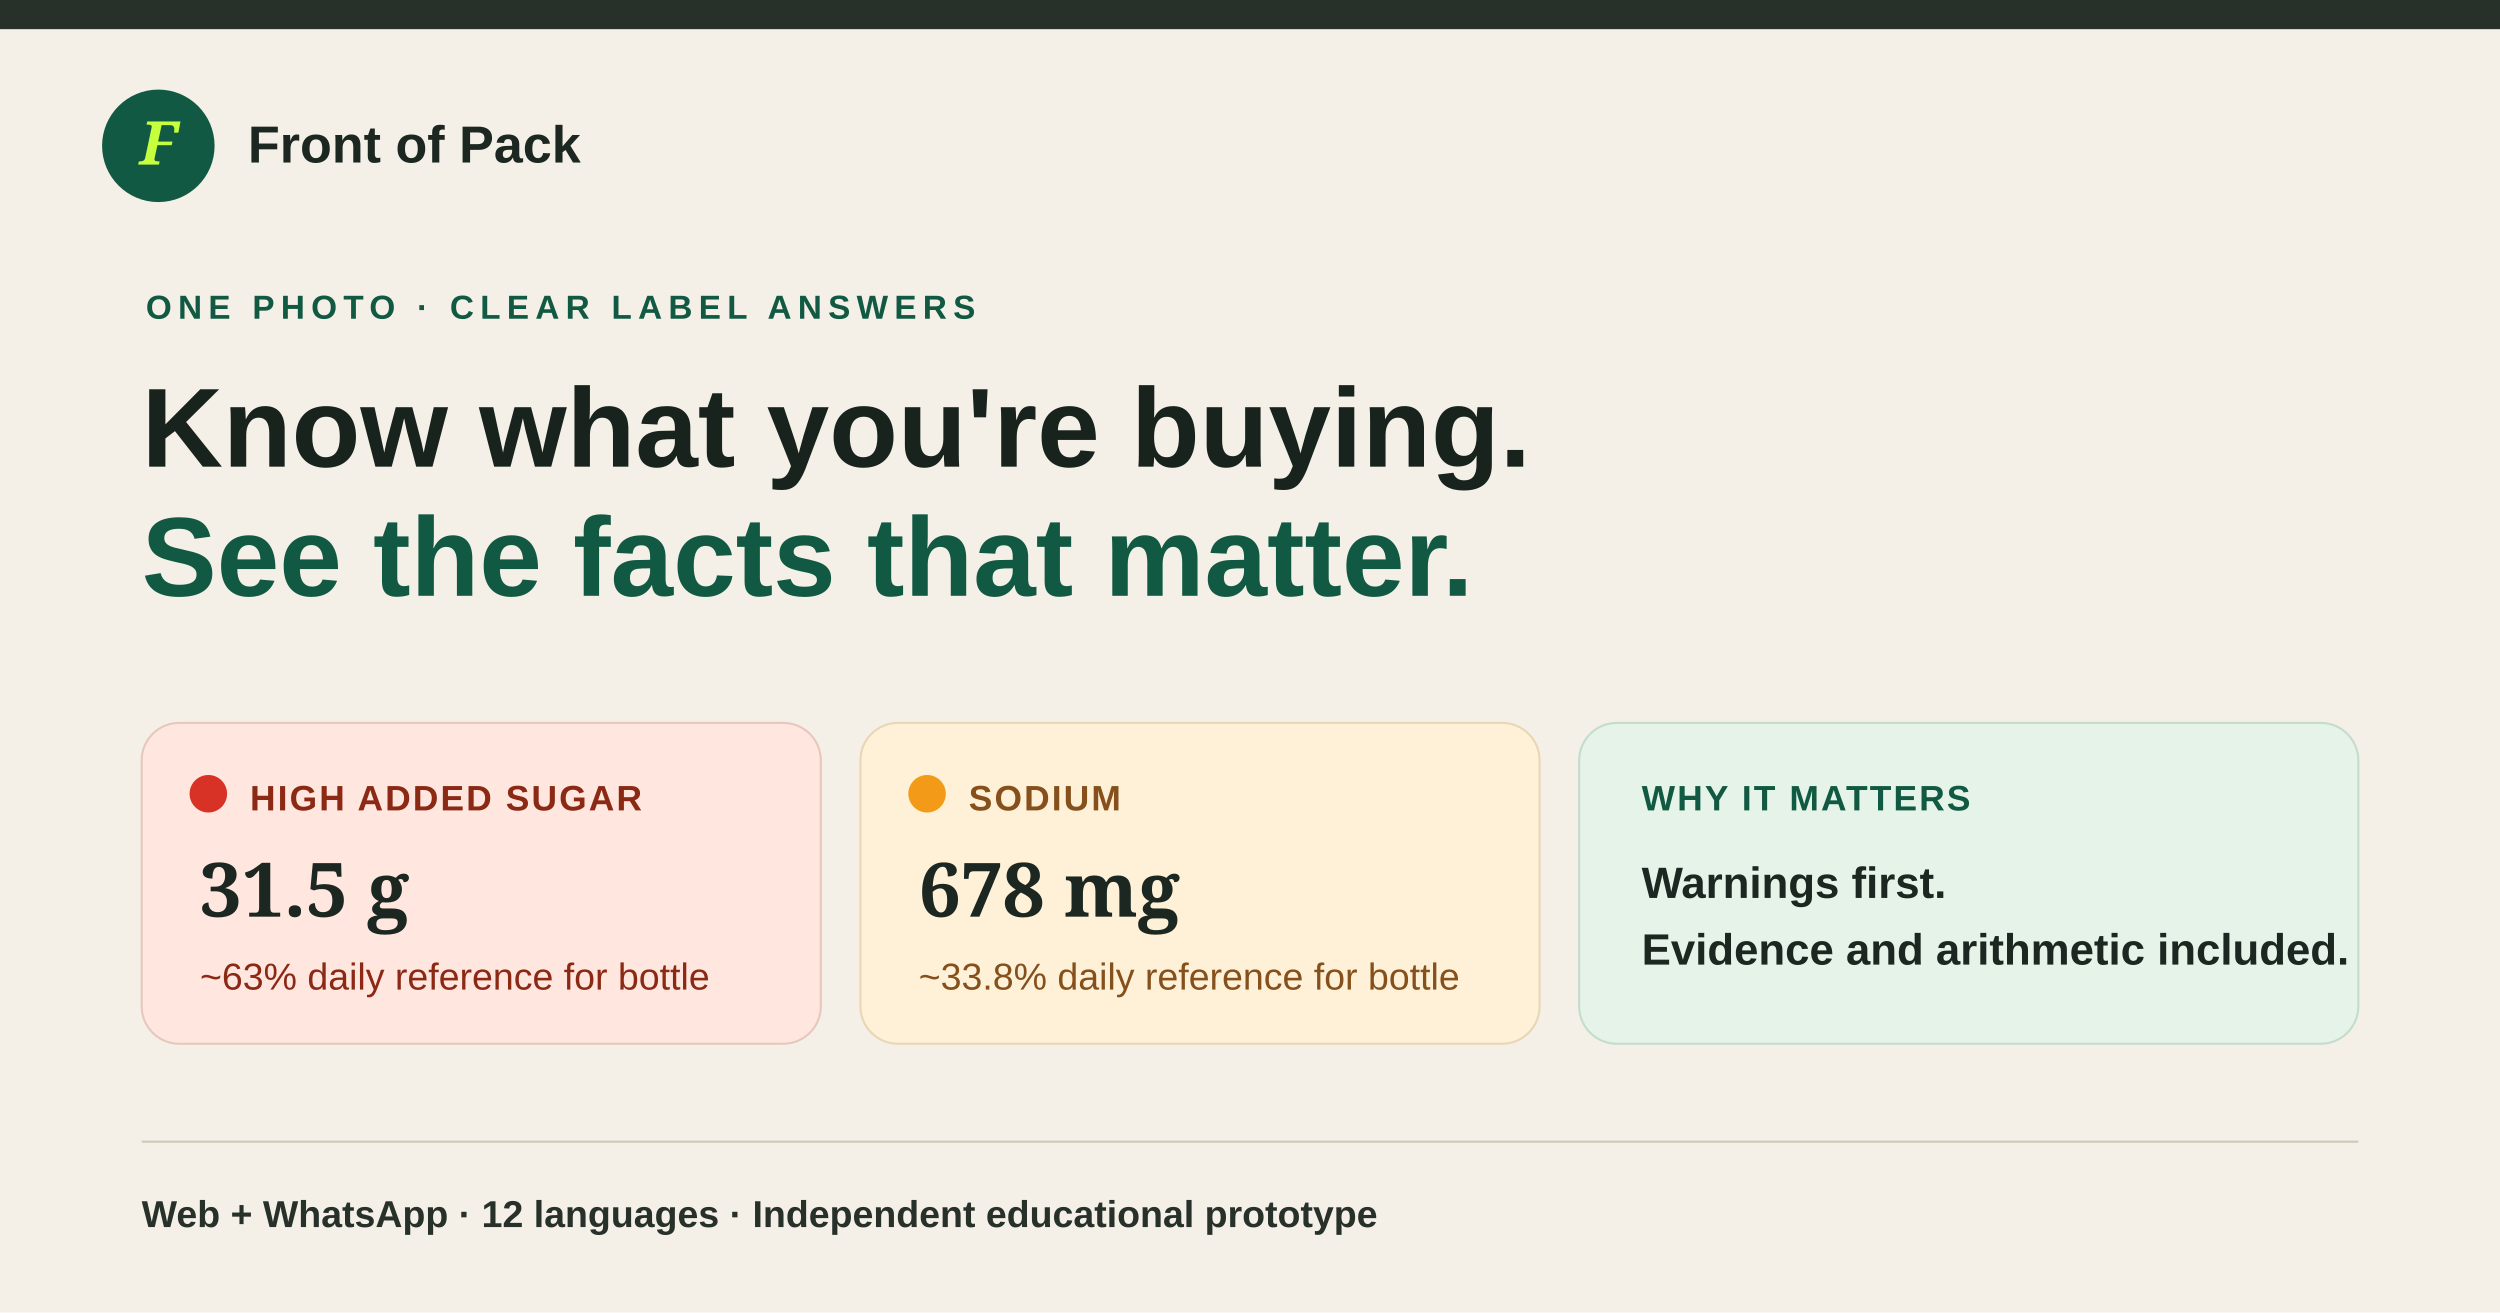
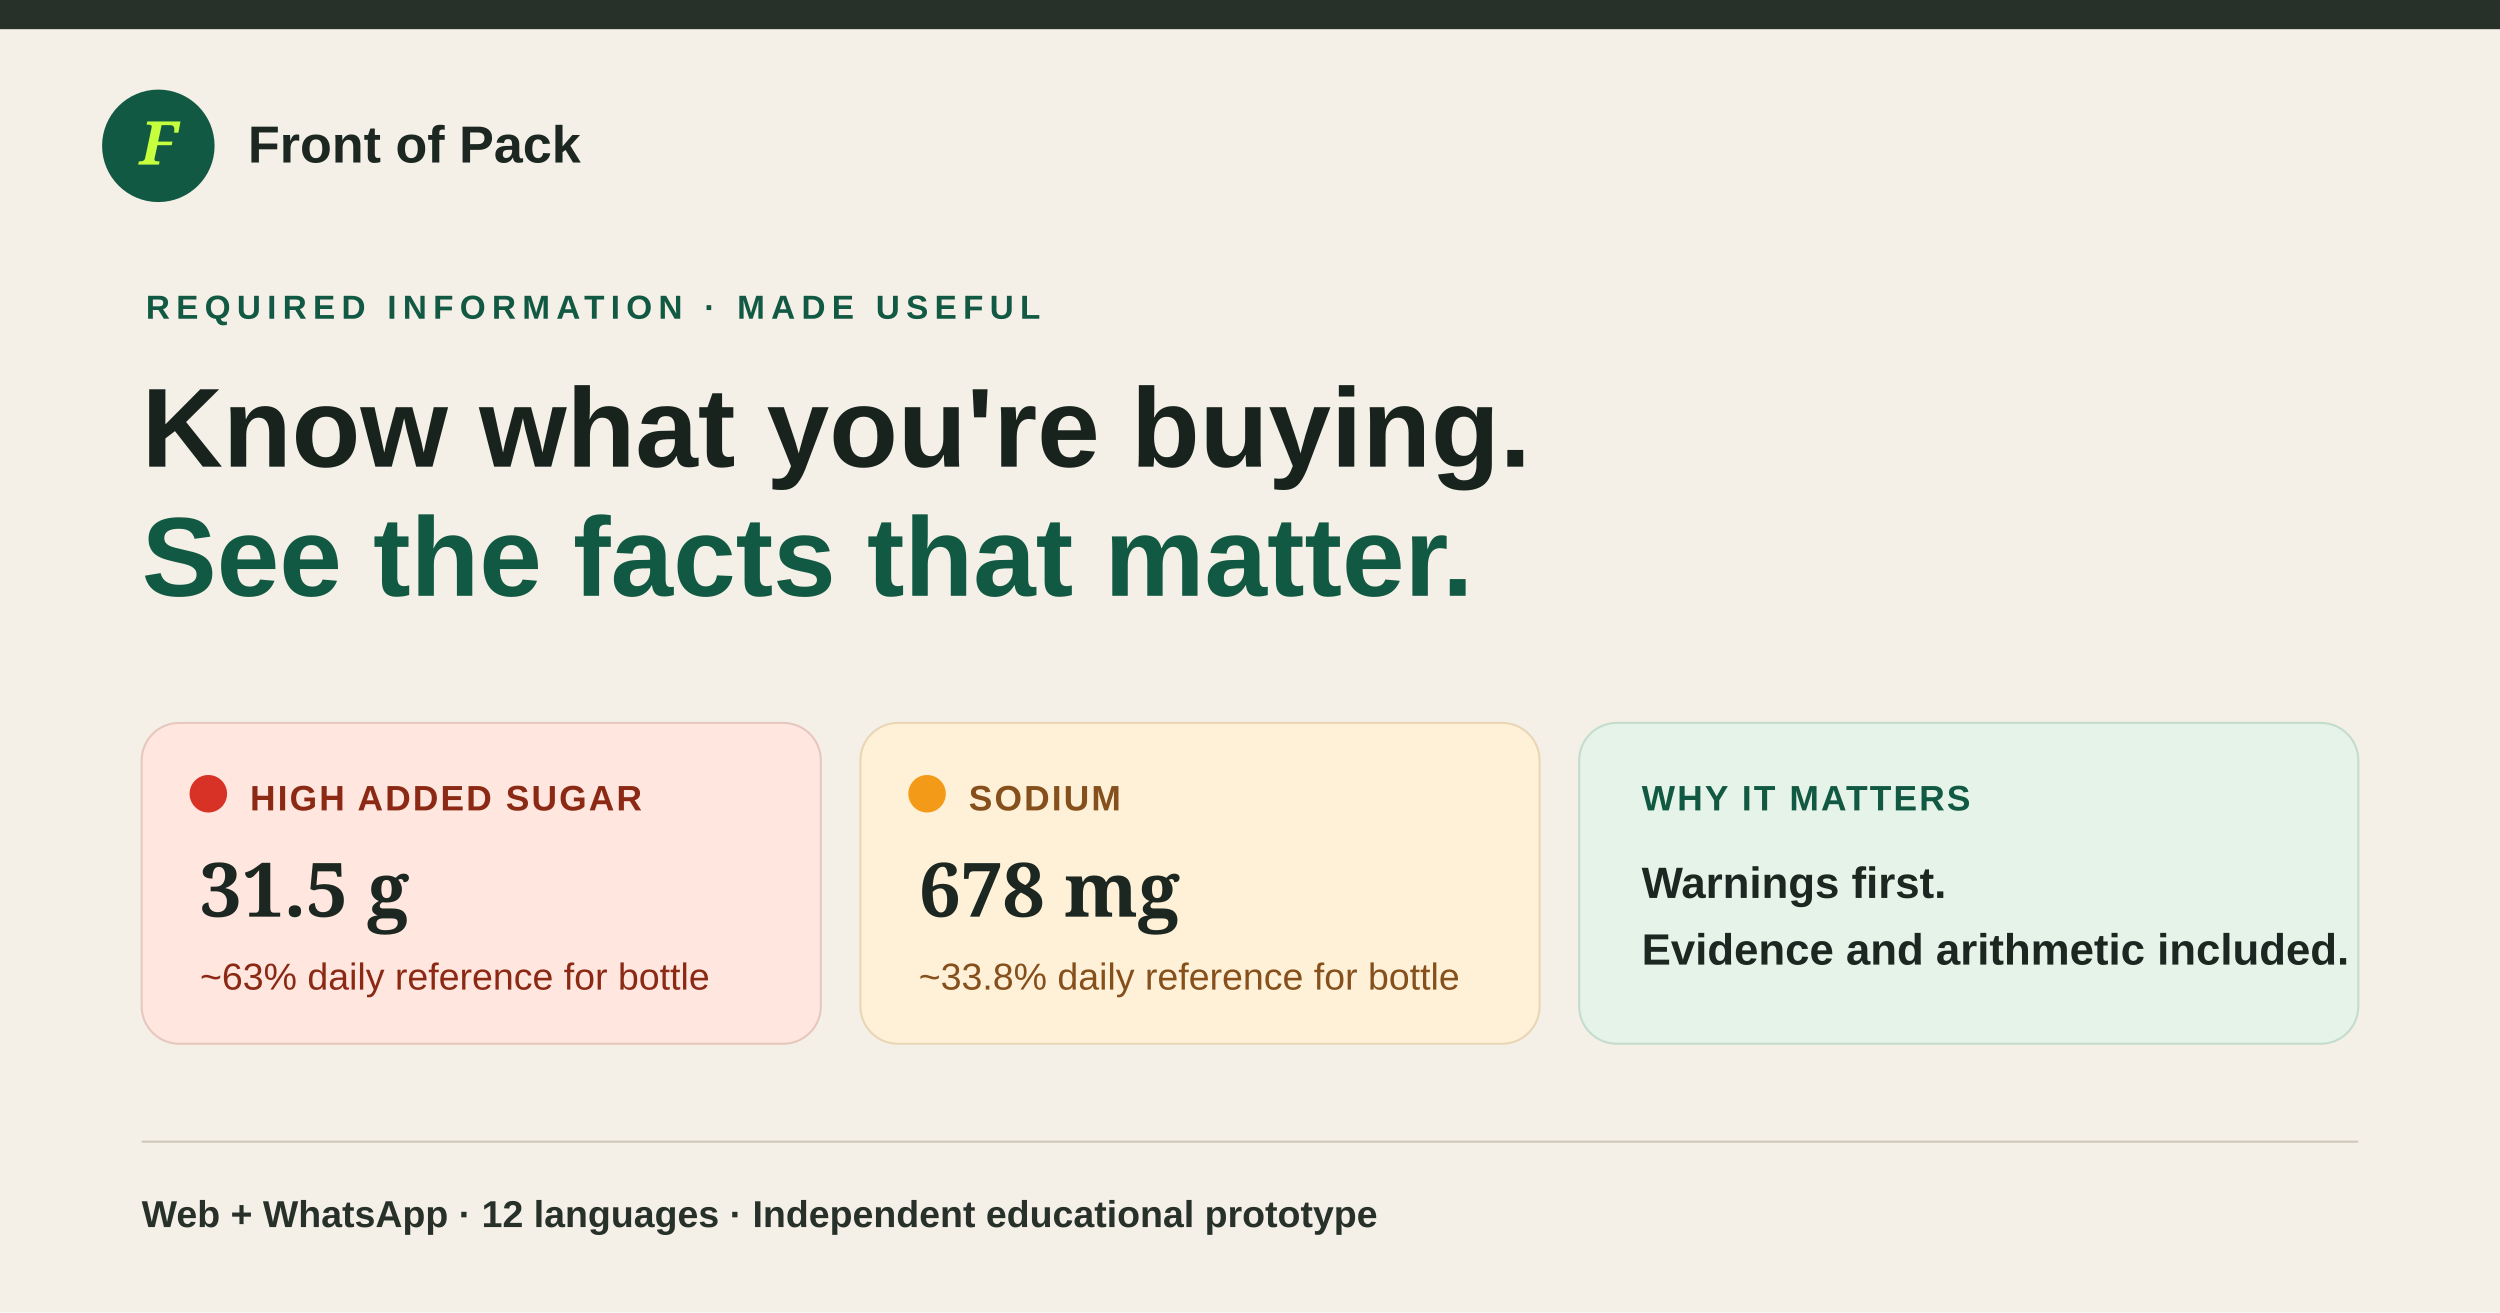
<svg xmlns="http://www.w3.org/2000/svg" width="1200" height="630" viewBox="0 0 1200 630">
  <rect width="1200" height="630" fill="#f4f0e7" />
  <rect x="0" y="0" width="1200" height="14" fill="#27312a" />
  <circle cx="76" cy="70" r="27" fill="#125943" />
  <text x="76" y="79" text-anchor="middle" font-family="Georgia,serif" font-size="29" font-style="italic" font-weight="700" fill="#c6ff3d">F</text>
  <text x="119" y="78" font-family="Arial,sans-serif" font-size="25" font-weight="700" fill="#1b2720">Front of Pack</text>
-   <text x="70" y="153" font-family="Arial,sans-serif" font-size="16" font-weight="700" letter-spacing="3" fill="#125943">ONE PHOTO · CLEAR LABEL ANSWERS</text>
+   <text x="70" y="153" font-family="Arial,sans-serif" font-size="16" font-weight="700" letter-spacing="3" fill="#125943">REQUIRED INFORMATION · MADE USEFUL</text>
  <text x="68" y="224" font-family="Arial,sans-serif" font-size="54" font-weight="700" fill="#17231c">Know what you're buying.</text>
  <text x="68" y="286" font-family="Arial,sans-serif" font-size="54" font-weight="700" fill="#125943">See the facts that matter.</text>
  <rect x="68" y="347" width="326" height="154" rx="18" fill="#ffe7df" stroke="#e7c7bd" />
  <circle cx="100" cy="381" r="9" fill="#d83125" />
  <text x="120" y="389" font-family="Arial,sans-serif" font-size="17" font-weight="700" letter-spacing="1" fill="#8b2915">HIGH ADDED SUGAR</text>
  <text x="96" y="440" font-family="Georgia,serif" font-size="36" font-weight="700" fill="#1b2720">31.5 g</text>
  <text x="96" y="475" font-family="Arial,sans-serif" font-size="18" fill="#8b2915">~63% daily reference for bottle</text>
  <rect x="413" y="347" width="326" height="154" rx="18" fill="#fff1d8" stroke="#e8d6b5" />
  <circle cx="445" cy="381" r="9" fill="#f39a18" />
  <text x="465" y="389" font-family="Arial,sans-serif" font-size="17" font-weight="700" letter-spacing="1" fill="#85501c">SODIUM</text>
  <text x="441" y="440" font-family="Georgia,serif" font-size="36" font-weight="700" fill="#1b2720">678 mg</text>
  <text x="441" y="475" font-family="Arial,sans-serif" font-size="18" fill="#85501c">~33.8% daily reference for bottle</text>
  <rect x="758" y="347" width="374" height="154" rx="18" fill="#e5f3e9" stroke="#c4dccb" />
  <text x="788" y="389" font-family="Arial,sans-serif" font-size="17" font-weight="700" letter-spacing="1" fill="#125943">WHY IT MATTERS</text>
  <text x="788" y="431" font-family="Arial,sans-serif" font-size="21" font-weight="700" fill="#1b2720">Warnings first.</text>
  <text x="788" y="463" font-family="Arial,sans-serif" font-size="21" font-weight="700" fill="#1b2720">Evidence and arithmetic included.</text>
  <line x1="68" y1="548" x2="1132" y2="548" stroke="#cfc8b9" />
  <text x="68" y="589" font-family="Arial,sans-serif" font-size="18" font-weight="700" fill="#27312a">Web + WhatsApp · 12 languages · Independent educational prototype</text>
</svg>
